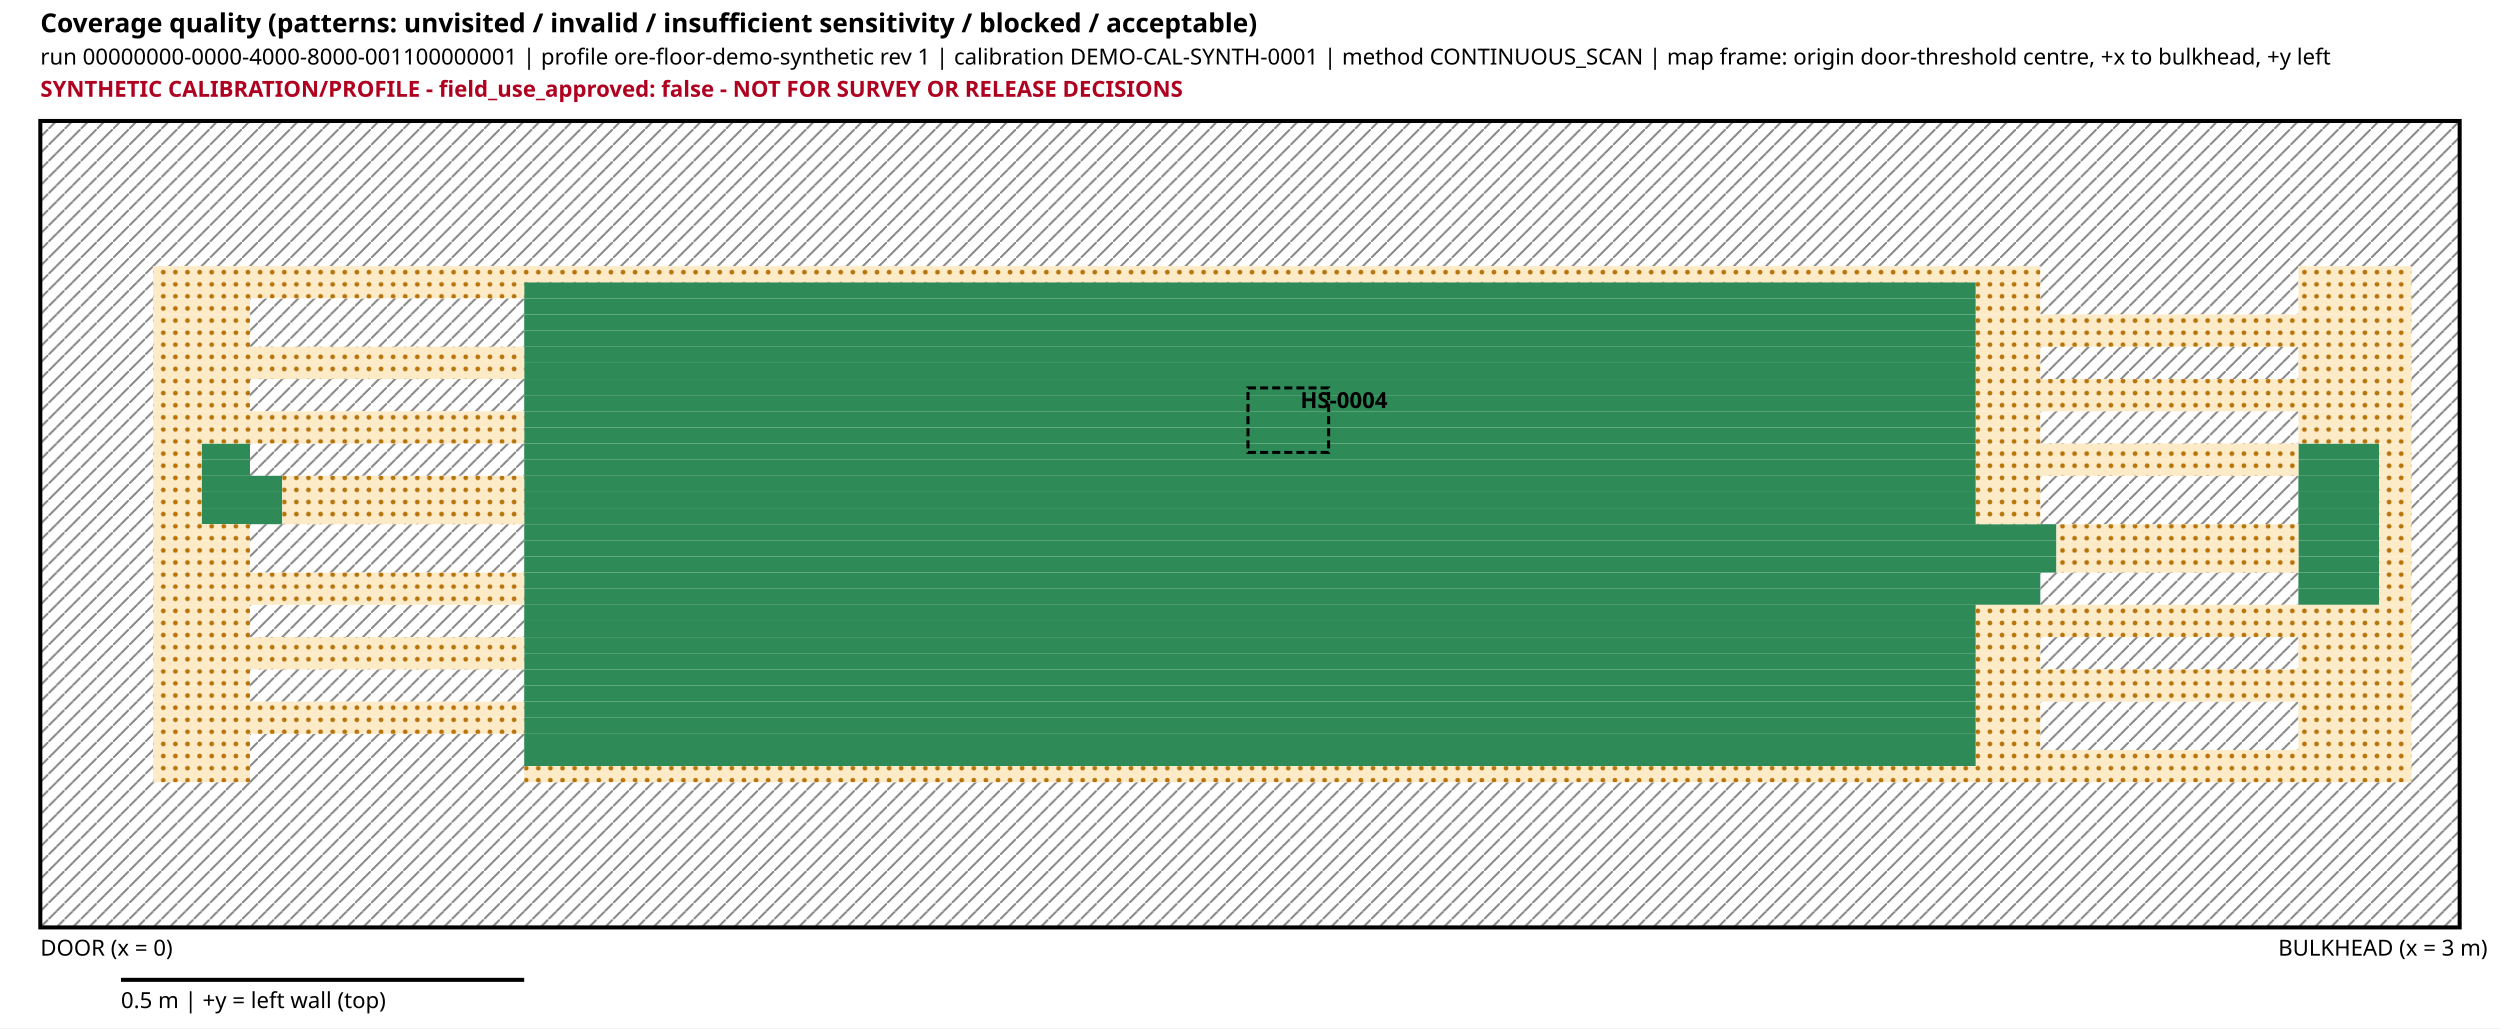
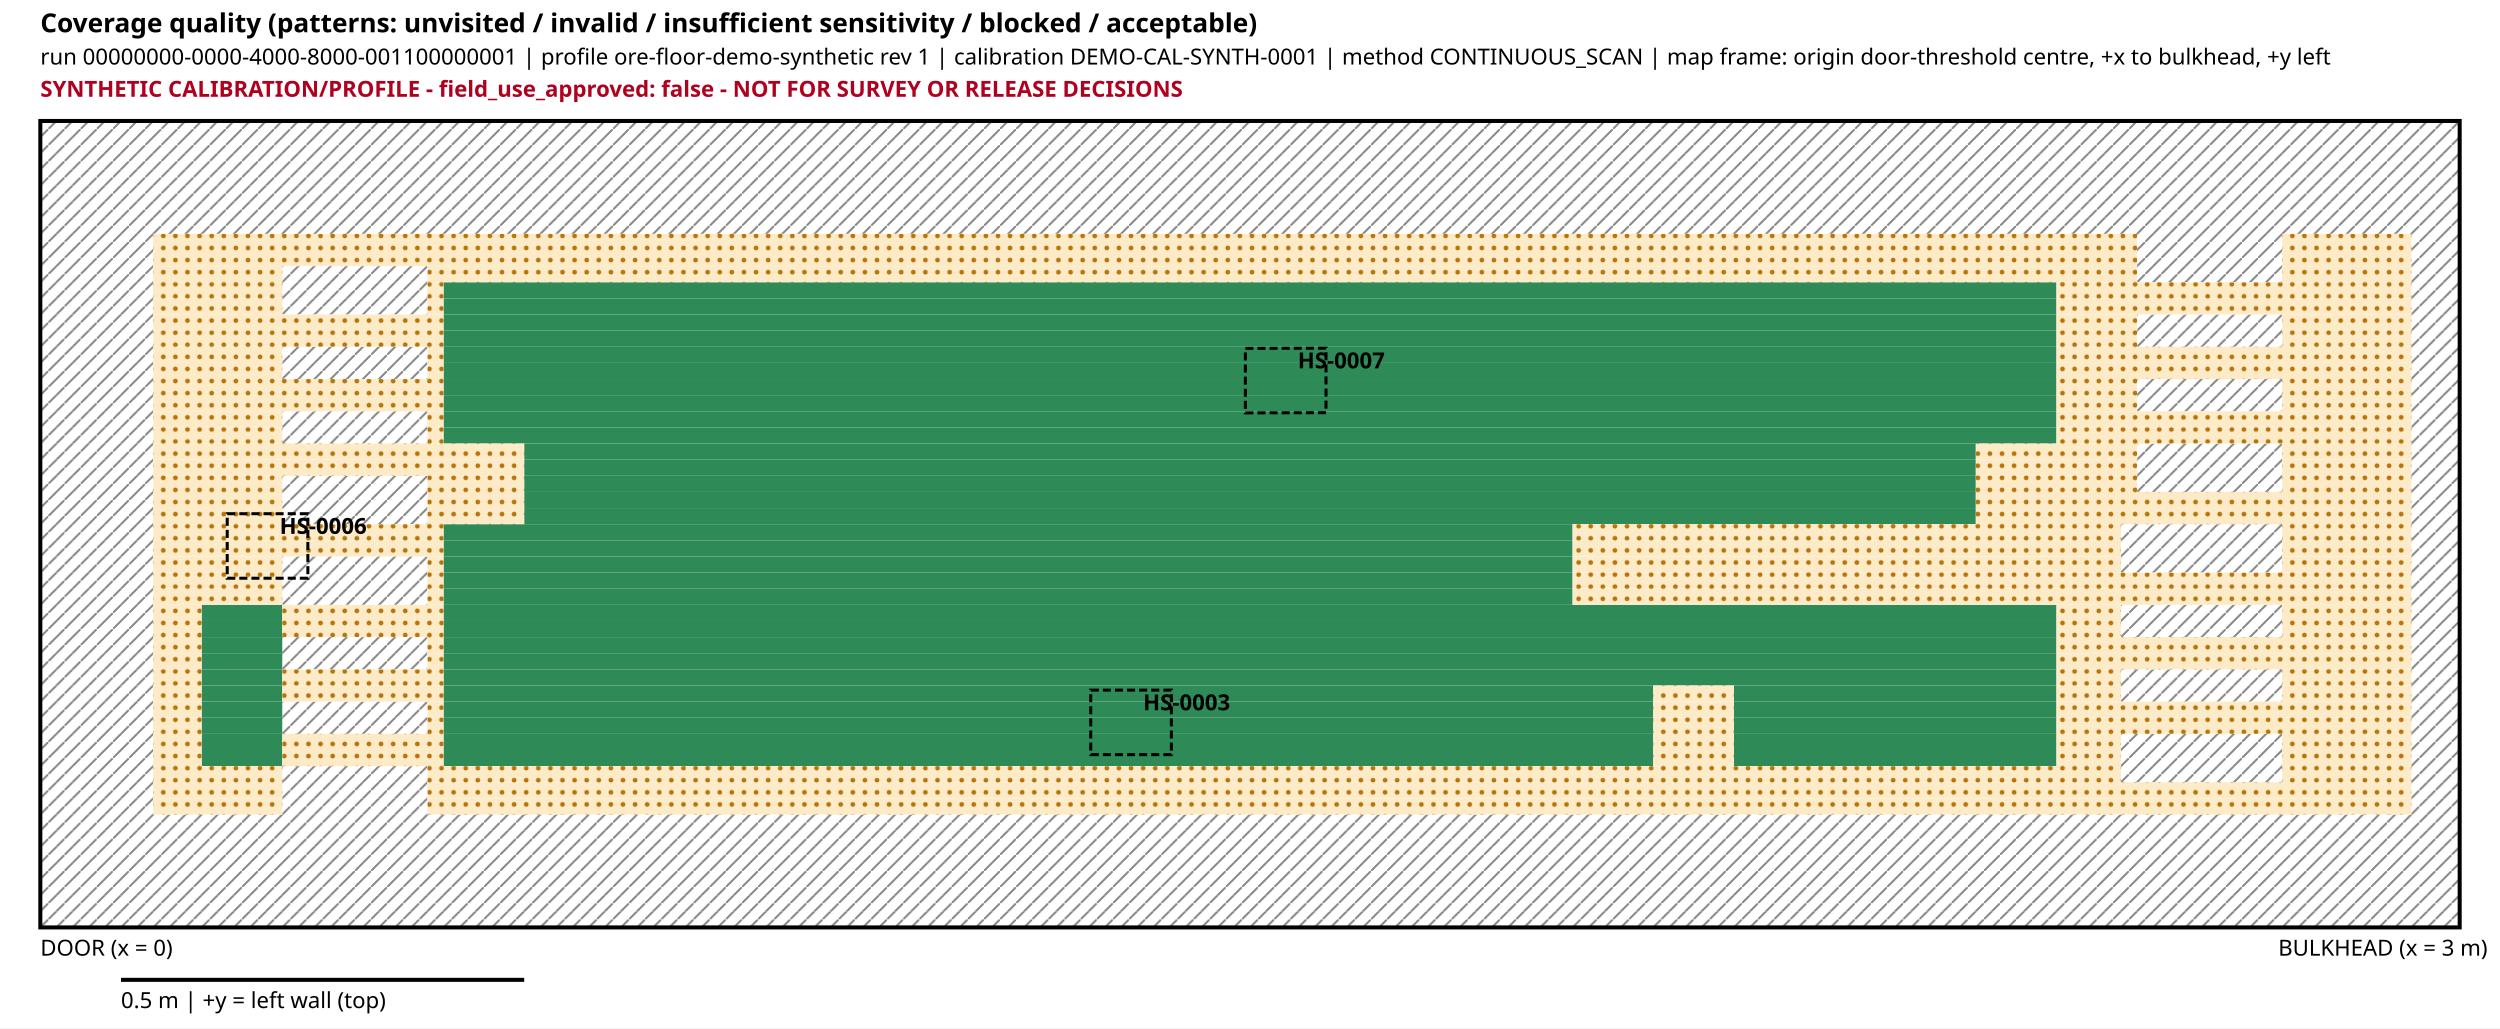
<svg xmlns="http://www.w3.org/2000/svg" width="1240" height="510" viewBox="0 0 1240 510" font-family="sans-serif" font-size="11">
  <defs>
    <pattern id="p-UNVISITED" width="8" height="8" patternUnits="userSpaceOnUse">
      <rect width="8" height="8" fill="#fff" />
      <path d="M0 8L8 0" stroke="#888" stroke-width="1" />
    </pattern>
    <pattern id="p-INVALID_DATA" width="8" height="8" patternUnits="userSpaceOnUse">
      <rect width="8" height="8" fill="#f6d5d5" />
      <path d="M0 0L8 8M0 8L8 0" stroke="#c83c3c" stroke-width="1" />
    </pattern>
    <pattern id="p-INSUFFICIENT_SENSITIVITY" width="6" height="6" patternUnits="userSpaceOnUse">
      <rect width="6" height="6" fill="#fdebc8" />
      <circle cx="3" cy="3" r="1.2" fill="#b9770e" />
    </pattern>
    <pattern id="p-BLOCKED" width="8" height="8" patternUnits="userSpaceOnUse">
      <rect width="8" height="8" fill="#e4dcf0" />
      <path d="M0 4H8" stroke="#785aa0" stroke-width="2" />
    </pattern>
    <pattern id="p-EXCLUDED" width="8" height="8" patternUnits="userSpaceOnUse">
      <rect width="8" height="8" fill="#5a5a5a" />
    </pattern>
    <pattern id="p-ACCEPTABLE" width="8" height="8" patternUnits="userSpaceOnUse">
      <rect width="8" height="8" fill="#2e8b57" />
    </pattern>
  </defs>
  <rect width="1240" height="510" fill="#fff" />
  <text x="20" y="16" font-size="13" font-weight="bold">Coverage quality (patterns: unvisited / invalid / insufficient sensitivity / blocked / acceptable)</text>
  <text x="20" y="32">run 00000000-0000-4000-8000-001100000001 | profile ore-floor-demo-synthetic rev 1 | calibration DEMO-CAL-SYNTH-0001 | method CONTINUOUS_SCAN | map frame: origin door-threshold centre, +x to bulkhead, +y left</text>
  <text x="20" y="48" fill="#b00020" font-weight="bold">SYNTHETIC CALIBRATION/PROFILE - field_use_approved: false - NOT FOR SURVEY OR RELEASE DECISIONS</text>
  <rect x="20.0" y="452.0" width="1200.0" height="8.0" fill="url(#p-UNVISITED)" />
  <rect x="20.0" y="444.0" width="1200.0" height="8.0" fill="url(#p-UNVISITED)" />
  <rect x="20.0" y="436.0" width="1200.0" height="8.0" fill="url(#p-UNVISITED)" />
  <rect x="20.0" y="428.0" width="1200.0" height="8.0" fill="url(#p-UNVISITED)" />
  <rect x="20.0" y="420.0" width="1200.0" height="8.0" fill="url(#p-UNVISITED)" />
  <rect x="20.0" y="412.0" width="1200.0" height="8.0" fill="url(#p-UNVISITED)" />
  <rect x="20.0" y="404.0" width="1200.0" height="8.0" fill="url(#p-UNVISITED)" />
-   <rect x="20.0" y="396.0" width="1200.0" height="8.0" fill="url(#p-UNVISITED)" />
-   <rect x="20.0" y="388.0" width="1200.0" height="8.0" fill="url(#p-UNVISITED)" />
+   <rect x="20.0" y="396.0" width="56.0" height="8.0" fill="url(#p-UNVISITED)" />
+   <rect x="140.0" y="396.0" width="72.0" height="8.0" fill="url(#p-UNVISITED)" />
+   <rect x="1196.0" y="396.0" width="24.0" height="8.0" fill="url(#p-UNVISITED)" />
+   <rect x="20.0" y="388.0" width="56.0" height="8.0" fill="url(#p-UNVISITED)" />
+   <rect x="140.0" y="388.0" width="72.0" height="8.0" fill="url(#p-UNVISITED)" />
+   <rect x="1196.0" y="388.0" width="24.0" height="8.0" fill="url(#p-UNVISITED)" />
  <rect x="20.0" y="380.0" width="56.0" height="8.0" fill="url(#p-UNVISITED)" />
-   <rect x="124.0" y="380.0" width="136.0" height="8.0" fill="url(#p-UNVISITED)" />
+   <rect x="140.0" y="380.0" width="72.0" height="8.0" fill="url(#p-UNVISITED)" />
+   <rect x="1052.0" y="380.0" width="80.0" height="8.0" fill="url(#p-UNVISITED)" />
  <rect x="1196.0" y="380.0" width="24.0" height="8.0" fill="url(#p-UNVISITED)" />
  <rect x="20.0" y="372.0" width="56.0" height="8.0" fill="url(#p-UNVISITED)" />
-   <rect x="124.0" y="372.0" width="136.0" height="8.0" fill="url(#p-UNVISITED)" />
+   <rect x="1052.0" y="372.0" width="80.0" height="8.0" fill="url(#p-UNVISITED)" />
  <rect x="1196.0" y="372.0" width="24.0" height="8.0" fill="url(#p-UNVISITED)" />
  <rect x="20.0" y="364.0" width="56.0" height="8.0" fill="url(#p-UNVISITED)" />
-   <rect x="124.0" y="364.0" width="136.0" height="8.0" fill="url(#p-UNVISITED)" />
-   <rect x="1012.0" y="364.0" width="128.0" height="8.0" fill="url(#p-UNVISITED)" />
+   <rect x="1052.0" y="364.0" width="80.0" height="8.0" fill="url(#p-UNVISITED)" />
  <rect x="1196.0" y="364.0" width="24.0" height="8.0" fill="url(#p-UNVISITED)" />
  <rect x="20.0" y="356.0" width="56.0" height="8.0" fill="url(#p-UNVISITED)" />
-   <rect x="1012.0" y="356.0" width="128.0" height="8.0" fill="url(#p-UNVISITED)" />
+   <rect x="140.0" y="356.0" width="72.0" height="8.0" fill="url(#p-UNVISITED)" />
  <rect x="1196.0" y="356.0" width="24.0" height="8.0" fill="url(#p-UNVISITED)" />
  <rect x="20.0" y="348.0" width="56.0" height="8.0" fill="url(#p-UNVISITED)" />
-   <rect x="1012.0" y="348.0" width="128.0" height="8.0" fill="url(#p-UNVISITED)" />
+   <rect x="140.0" y="348.0" width="72.0" height="8.0" fill="url(#p-UNVISITED)" />
  <rect x="1196.0" y="348.0" width="24.0" height="8.0" fill="url(#p-UNVISITED)" />
  <rect x="20.0" y="340.0" width="56.0" height="8.0" fill="url(#p-UNVISITED)" />
-   <rect x="124.0" y="340.0" width="136.0" height="8.0" fill="url(#p-UNVISITED)" />
+   <rect x="1052.0" y="340.0" width="80.0" height="8.0" fill="url(#p-UNVISITED)" />
  <rect x="1196.0" y="340.0" width="24.0" height="8.0" fill="url(#p-UNVISITED)" />
  <rect x="20.0" y="332.0" width="56.0" height="8.0" fill="url(#p-UNVISITED)" />
-   <rect x="124.0" y="332.0" width="136.0" height="8.0" fill="url(#p-UNVISITED)" />
+   <rect x="1052.0" y="332.0" width="80.0" height="8.0" fill="url(#p-UNVISITED)" />
  <rect x="1196.0" y="332.0" width="24.0" height="8.0" fill="url(#p-UNVISITED)" />
  <rect x="20.0" y="324.0" width="56.0" height="8.0" fill="url(#p-UNVISITED)" />
-   <rect x="1012.0" y="324.0" width="128.0" height="8.0" fill="url(#p-UNVISITED)" />
+   <rect x="140.0" y="324.0" width="72.0" height="8.0" fill="url(#p-UNVISITED)" />
  <rect x="1196.0" y="324.0" width="24.0" height="8.0" fill="url(#p-UNVISITED)" />
  <rect x="20.0" y="316.0" width="56.0" height="8.0" fill="url(#p-UNVISITED)" />
-   <rect x="1012.0" y="316.0" width="128.0" height="8.0" fill="url(#p-UNVISITED)" />
+   <rect x="140.0" y="316.0" width="72.0" height="8.0" fill="url(#p-UNVISITED)" />
  <rect x="1196.0" y="316.0" width="24.0" height="8.0" fill="url(#p-UNVISITED)" />
  <rect x="20.0" y="308.0" width="56.0" height="8.0" fill="url(#p-UNVISITED)" />
-   <rect x="124.0" y="308.0" width="136.0" height="8.0" fill="url(#p-UNVISITED)" />
+   <rect x="1052.0" y="308.0" width="80.0" height="8.0" fill="url(#p-UNVISITED)" />
  <rect x="1196.0" y="308.0" width="24.0" height="8.0" fill="url(#p-UNVISITED)" />
  <rect x="20.0" y="300.0" width="56.0" height="8.0" fill="url(#p-UNVISITED)" />
-   <rect x="124.0" y="300.0" width="136.0" height="8.0" fill="url(#p-UNVISITED)" />
+   <rect x="1052.0" y="300.0" width="80.0" height="8.0" fill="url(#p-UNVISITED)" />
  <rect x="1196.0" y="300.0" width="24.0" height="8.0" fill="url(#p-UNVISITED)" />
  <rect x="20.0" y="292.0" width="56.0" height="8.0" fill="url(#p-UNVISITED)" />
-   <rect x="1012.0" y="292.0" width="128.0" height="8.0" fill="url(#p-UNVISITED)" />
+   <rect x="140.0" y="292.0" width="72.0" height="8.0" fill="url(#p-UNVISITED)" />
  <rect x="1196.0" y="292.0" width="24.0" height="8.0" fill="url(#p-UNVISITED)" />
  <rect x="20.0" y="284.0" width="56.0" height="8.0" fill="url(#p-UNVISITED)" />
-   <rect x="1012.0" y="284.0" width="128.0" height="8.0" fill="url(#p-UNVISITED)" />
+   <rect x="140.0" y="284.0" width="72.0" height="8.0" fill="url(#p-UNVISITED)" />
  <rect x="1196.0" y="284.0" width="24.0" height="8.0" fill="url(#p-UNVISITED)" />
  <rect x="20.0" y="276.0" width="56.0" height="8.0" fill="url(#p-UNVISITED)" />
-   <rect x="124.0" y="276.0" width="136.0" height="8.0" fill="url(#p-UNVISITED)" />
+   <rect x="140.0" y="276.0" width="72.0" height="8.0" fill="url(#p-UNVISITED)" />
+   <rect x="1052.0" y="276.0" width="80.0" height="8.0" fill="url(#p-UNVISITED)" />
  <rect x="1196.0" y="276.0" width="24.0" height="8.0" fill="url(#p-UNVISITED)" />
  <rect x="20.0" y="268.0" width="56.0" height="8.0" fill="url(#p-UNVISITED)" />
-   <rect x="124.0" y="268.0" width="136.0" height="8.0" fill="url(#p-UNVISITED)" />
+   <rect x="1052.0" y="268.0" width="80.0" height="8.0" fill="url(#p-UNVISITED)" />
  <rect x="1196.0" y="268.0" width="24.0" height="8.0" fill="url(#p-UNVISITED)" />
  <rect x="20.0" y="260.0" width="56.0" height="8.0" fill="url(#p-UNVISITED)" />
-   <rect x="124.0" y="260.0" width="136.0" height="8.0" fill="url(#p-UNVISITED)" />
+   <rect x="1052.0" y="260.0" width="80.0" height="8.0" fill="url(#p-UNVISITED)" />
  <rect x="1196.0" y="260.0" width="24.0" height="8.0" fill="url(#p-UNVISITED)" />
  <rect x="20.0" y="252.0" width="56.0" height="8.0" fill="url(#p-UNVISITED)" />
-   <rect x="1012.0" y="252.0" width="128.0" height="8.0" fill="url(#p-UNVISITED)" />
+   <rect x="140.0" y="252.0" width="72.0" height="8.0" fill="url(#p-UNVISITED)" />
  <rect x="1196.0" y="252.0" width="24.0" height="8.0" fill="url(#p-UNVISITED)" />
  <rect x="20.0" y="244.0" width="56.0" height="8.0" fill="url(#p-UNVISITED)" />
-   <rect x="1012.0" y="244.0" width="128.0" height="8.0" fill="url(#p-UNVISITED)" />
+   <rect x="140.0" y="244.0" width="72.0" height="8.0" fill="url(#p-UNVISITED)" />
  <rect x="1196.0" y="244.0" width="24.0" height="8.0" fill="url(#p-UNVISITED)" />
  <rect x="20.0" y="236.0" width="56.0" height="8.0" fill="url(#p-UNVISITED)" />
-   <rect x="1012.0" y="236.0" width="128.0" height="8.0" fill="url(#p-UNVISITED)" />
+   <rect x="140.0" y="236.0" width="72.0" height="8.0" fill="url(#p-UNVISITED)" />
+   <rect x="1060.0" y="236.0" width="72.0" height="8.0" fill="url(#p-UNVISITED)" />
  <rect x="1196.0" y="236.0" width="24.0" height="8.0" fill="url(#p-UNVISITED)" />
  <rect x="20.0" y="228.0" width="56.0" height="8.0" fill="url(#p-UNVISITED)" />
-   <rect x="124.0" y="228.0" width="136.0" height="8.0" fill="url(#p-UNVISITED)" />
+   <rect x="1060.0" y="228.0" width="72.0" height="8.0" fill="url(#p-UNVISITED)" />
  <rect x="1196.0" y="228.0" width="24.0" height="8.0" fill="url(#p-UNVISITED)" />
  <rect x="20.0" y="220.0" width="56.0" height="8.0" fill="url(#p-UNVISITED)" />
-   <rect x="124.0" y="220.0" width="136.0" height="8.0" fill="url(#p-UNVISITED)" />
+   <rect x="1060.0" y="220.0" width="72.0" height="8.0" fill="url(#p-UNVISITED)" />
  <rect x="1196.0" y="220.0" width="24.0" height="8.0" fill="url(#p-UNVISITED)" />
  <rect x="20.0" y="212.0" width="56.0" height="8.0" fill="url(#p-UNVISITED)" />
-   <rect x="1012.0" y="212.0" width="128.0" height="8.0" fill="url(#p-UNVISITED)" />
+   <rect x="140.0" y="212.0" width="72.0" height="8.0" fill="url(#p-UNVISITED)" />
  <rect x="1196.0" y="212.0" width="24.0" height="8.0" fill="url(#p-UNVISITED)" />
  <rect x="20.0" y="204.0" width="56.0" height="8.0" fill="url(#p-UNVISITED)" />
-   <rect x="1012.0" y="204.0" width="128.0" height="8.0" fill="url(#p-UNVISITED)" />
+   <rect x="140.0" y="204.0" width="72.0" height="8.0" fill="url(#p-UNVISITED)" />
  <rect x="1196.0" y="204.0" width="24.0" height="8.0" fill="url(#p-UNVISITED)" />
  <rect x="20.0" y="196.0" width="56.0" height="8.0" fill="url(#p-UNVISITED)" />
-   <rect x="124.0" y="196.0" width="136.0" height="8.0" fill="url(#p-UNVISITED)" />
+   <rect x="1060.0" y="196.0" width="72.0" height="8.0" fill="url(#p-UNVISITED)" />
  <rect x="1196.0" y="196.0" width="24.0" height="8.0" fill="url(#p-UNVISITED)" />
  <rect x="20.0" y="188.0" width="56.0" height="8.0" fill="url(#p-UNVISITED)" />
-   <rect x="124.0" y="188.0" width="136.0" height="8.0" fill="url(#p-UNVISITED)" />
+   <rect x="1060.0" y="188.0" width="72.0" height="8.0" fill="url(#p-UNVISITED)" />
  <rect x="1196.0" y="188.0" width="24.0" height="8.0" fill="url(#p-UNVISITED)" />
  <rect x="20.0" y="180.0" width="56.0" height="8.0" fill="url(#p-UNVISITED)" />
-   <rect x="1012.0" y="180.0" width="128.0" height="8.0" fill="url(#p-UNVISITED)" />
+   <rect x="140.0" y="180.0" width="72.0" height="8.0" fill="url(#p-UNVISITED)" />
  <rect x="1196.0" y="180.0" width="24.0" height="8.0" fill="url(#p-UNVISITED)" />
  <rect x="20.0" y="172.0" width="56.0" height="8.0" fill="url(#p-UNVISITED)" />
-   <rect x="1012.0" y="172.0" width="128.0" height="8.0" fill="url(#p-UNVISITED)" />
+   <rect x="140.0" y="172.0" width="72.0" height="8.0" fill="url(#p-UNVISITED)" />
  <rect x="1196.0" y="172.0" width="24.0" height="8.0" fill="url(#p-UNVISITED)" />
  <rect x="20.0" y="164.0" width="56.0" height="8.0" fill="url(#p-UNVISITED)" />
-   <rect x="124.0" y="164.0" width="136.0" height="8.0" fill="url(#p-UNVISITED)" />
+   <rect x="1060.0" y="164.0" width="72.0" height="8.0" fill="url(#p-UNVISITED)" />
  <rect x="1196.0" y="164.0" width="24.0" height="8.0" fill="url(#p-UNVISITED)" />
  <rect x="20.0" y="156.0" width="56.0" height="8.0" fill="url(#p-UNVISITED)" />
-   <rect x="124.0" y="156.0" width="136.0" height="8.0" fill="url(#p-UNVISITED)" />
+   <rect x="1060.0" y="156.0" width="72.0" height="8.0" fill="url(#p-UNVISITED)" />
  <rect x="1196.0" y="156.0" width="24.0" height="8.0" fill="url(#p-UNVISITED)" />
  <rect x="20.0" y="148.0" width="56.0" height="8.0" fill="url(#p-UNVISITED)" />
-   <rect x="124.0" y="148.0" width="136.0" height="8.0" fill="url(#p-UNVISITED)" />
-   <rect x="1012.0" y="148.0" width="128.0" height="8.0" fill="url(#p-UNVISITED)" />
+   <rect x="140.0" y="148.0" width="72.0" height="8.0" fill="url(#p-UNVISITED)" />
  <rect x="1196.0" y="148.0" width="24.0" height="8.0" fill="url(#p-UNVISITED)" />
  <rect x="20.0" y="140.0" width="56.0" height="8.0" fill="url(#p-UNVISITED)" />
-   <rect x="1012.0" y="140.0" width="128.0" height="8.0" fill="url(#p-UNVISITED)" />
+   <rect x="140.0" y="140.0" width="72.0" height="8.0" fill="url(#p-UNVISITED)" />
  <rect x="1196.0" y="140.0" width="24.0" height="8.0" fill="url(#p-UNVISITED)" />
  <rect x="20.0" y="132.0" width="56.0" height="8.0" fill="url(#p-UNVISITED)" />
-   <rect x="1012.0" y="132.0" width="128.0" height="8.0" fill="url(#p-UNVISITED)" />
+   <rect x="140.0" y="132.0" width="72.0" height="8.0" fill="url(#p-UNVISITED)" />
+   <rect x="1060.0" y="132.0" width="72.0" height="8.0" fill="url(#p-UNVISITED)" />
  <rect x="1196.0" y="132.0" width="24.0" height="8.0" fill="url(#p-UNVISITED)" />
-   <rect x="20.0" y="124.0" width="1200.0" height="8.0" fill="url(#p-UNVISITED)" />
-   <rect x="20.0" y="116.0" width="1200.0" height="8.0" fill="url(#p-UNVISITED)" />
+   <rect x="20.0" y="124.0" width="56.0" height="8.0" fill="url(#p-UNVISITED)" />
+   <rect x="1060.0" y="124.0" width="72.0" height="8.0" fill="url(#p-UNVISITED)" />
+   <rect x="1196.0" y="124.0" width="24.0" height="8.0" fill="url(#p-UNVISITED)" />
+   <rect x="20.0" y="116.0" width="56.0" height="8.0" fill="url(#p-UNVISITED)" />
+   <rect x="1060.0" y="116.0" width="72.0" height="8.0" fill="url(#p-UNVISITED)" />
+   <rect x="1196.0" y="116.0" width="24.0" height="8.0" fill="url(#p-UNVISITED)" />
  <rect x="20.0" y="108.0" width="1200.0" height="8.0" fill="url(#p-UNVISITED)" />
  <rect x="20.0" y="100.0" width="1200.0" height="8.0" fill="url(#p-UNVISITED)" />
  <rect x="20.0" y="92.0" width="1200.0" height="8.0" fill="url(#p-UNVISITED)" />
  <rect x="20.0" y="84.0" width="1200.0" height="8.0" fill="url(#p-UNVISITED)" />
  <rect x="20.0" y="76.0" width="1200.0" height="8.0" fill="url(#p-UNVISITED)" />
  <rect x="20.0" y="68.0" width="1200.0" height="8.0" fill="url(#p-UNVISITED)" />
  <rect x="20.0" y="60.0" width="1200.0" height="8.0" fill="url(#p-UNVISITED)" />
-   <rect x="260.0" y="372.0" width="720.0" height="8.0" fill="url(#p-ACCEPTABLE)" />
-   <rect x="260.0" y="364.0" width="720.0" height="8.0" fill="url(#p-ACCEPTABLE)" />
-   <rect x="260.0" y="356.0" width="720.0" height="8.0" fill="url(#p-ACCEPTABLE)" />
-   <rect x="260.0" y="348.0" width="720.0" height="8.0" fill="url(#p-ACCEPTABLE)" />
-   <rect x="260.0" y="340.0" width="720.0" height="8.0" fill="url(#p-ACCEPTABLE)" />
-   <rect x="260.0" y="332.0" width="720.0" height="8.0" fill="url(#p-ACCEPTABLE)" />
-   <rect x="260.0" y="324.0" width="720.0" height="8.0" fill="url(#p-ACCEPTABLE)" />
-   <rect x="260.0" y="316.0" width="720.0" height="8.0" fill="url(#p-ACCEPTABLE)" />
-   <rect x="260.0" y="308.0" width="720.0" height="8.0" fill="url(#p-ACCEPTABLE)" />
-   <rect x="260.0" y="300.0" width="720.0" height="8.0" fill="url(#p-ACCEPTABLE)" />
-   <rect x="260.0" y="292.0" width="752.0" height="8.0" fill="url(#p-ACCEPTABLE)" />
-   <rect x="1140.0" y="292.0" width="40.0" height="8.0" fill="url(#p-ACCEPTABLE)" />
-   <rect x="260.0" y="284.0" width="752.0" height="8.0" fill="url(#p-ACCEPTABLE)" />
-   <rect x="1140.0" y="284.0" width="40.0" height="8.0" fill="url(#p-ACCEPTABLE)" />
-   <rect x="260.0" y="276.0" width="760.0" height="8.0" fill="url(#p-ACCEPTABLE)" />
-   <rect x="1140.0" y="276.0" width="40.0" height="8.0" fill="url(#p-ACCEPTABLE)" />
-   <rect x="260.0" y="268.0" width="760.0" height="8.0" fill="url(#p-ACCEPTABLE)" />
-   <rect x="1140.0" y="268.0" width="40.0" height="8.0" fill="url(#p-ACCEPTABLE)" />
-   <rect x="260.0" y="260.0" width="760.0" height="8.0" fill="url(#p-ACCEPTABLE)" />
-   <rect x="1140.0" y="260.0" width="40.0" height="8.0" fill="url(#p-ACCEPTABLE)" />
-   <rect x="100.0" y="252.0" width="40.0" height="8.0" fill="url(#p-ACCEPTABLE)" />
+   <rect x="100.0" y="372.0" width="40.0" height="8.0" fill="url(#p-ACCEPTABLE)" />
+   <rect x="220.0" y="372.0" width="600.0" height="8.0" fill="url(#p-ACCEPTABLE)" />
+   <rect x="860.0" y="372.0" width="160.0" height="8.0" fill="url(#p-ACCEPTABLE)" />
+   <rect x="100.0" y="364.0" width="40.0" height="8.0" fill="url(#p-ACCEPTABLE)" />
+   <rect x="220.0" y="364.0" width="600.0" height="8.0" fill="url(#p-ACCEPTABLE)" />
+   <rect x="860.0" y="364.0" width="160.0" height="8.0" fill="url(#p-ACCEPTABLE)" />
+   <rect x="100.0" y="356.0" width="40.0" height="8.0" fill="url(#p-ACCEPTABLE)" />
+   <rect x="220.0" y="356.0" width="600.0" height="8.0" fill="url(#p-ACCEPTABLE)" />
+   <rect x="860.0" y="356.0" width="160.0" height="8.0" fill="url(#p-ACCEPTABLE)" />
+   <rect x="100.0" y="348.0" width="40.0" height="8.0" fill="url(#p-ACCEPTABLE)" />
+   <rect x="220.0" y="348.0" width="600.0" height="8.0" fill="url(#p-ACCEPTABLE)" />
+   <rect x="860.0" y="348.0" width="160.0" height="8.0" fill="url(#p-ACCEPTABLE)" />
+   <rect x="100.0" y="340.0" width="40.0" height="8.0" fill="url(#p-ACCEPTABLE)" />
+   <rect x="220.0" y="340.0" width="600.0" height="8.0" fill="url(#p-ACCEPTABLE)" />
+   <rect x="860.0" y="340.0" width="160.0" height="8.0" fill="url(#p-ACCEPTABLE)" />
+   <rect x="100.0" y="332.0" width="40.0" height="8.0" fill="url(#p-ACCEPTABLE)" />
+   <rect x="220.0" y="332.0" width="800.0" height="8.0" fill="url(#p-ACCEPTABLE)" />
+   <rect x="100.0" y="324.0" width="40.0" height="8.0" fill="url(#p-ACCEPTABLE)" />
+   <rect x="220.0" y="324.0" width="800.0" height="8.0" fill="url(#p-ACCEPTABLE)" />
+   <rect x="100.0" y="316.0" width="40.0" height="8.0" fill="url(#p-ACCEPTABLE)" />
+   <rect x="220.0" y="316.0" width="800.0" height="8.0" fill="url(#p-ACCEPTABLE)" />
+   <rect x="100.0" y="308.0" width="40.0" height="8.0" fill="url(#p-ACCEPTABLE)" />
+   <rect x="220.0" y="308.0" width="800.0" height="8.0" fill="url(#p-ACCEPTABLE)" />
+   <rect x="100.0" y="300.0" width="40.0" height="8.0" fill="url(#p-ACCEPTABLE)" />
+   <rect x="220.0" y="300.0" width="800.0" height="8.0" fill="url(#p-ACCEPTABLE)" />
+   <rect x="220.0" y="292.0" width="560.0" height="8.0" fill="url(#p-ACCEPTABLE)" />
+   <rect x="220.0" y="284.0" width="560.0" height="8.0" fill="url(#p-ACCEPTABLE)" />
+   <rect x="220.0" y="276.0" width="560.0" height="8.0" fill="url(#p-ACCEPTABLE)" />
+   <rect x="220.0" y="268.0" width="560.0" height="8.0" fill="url(#p-ACCEPTABLE)" />
+   <rect x="220.0" y="260.0" width="560.0" height="8.0" fill="url(#p-ACCEPTABLE)" />
  <rect x="260.0" y="252.0" width="720.0" height="8.0" fill="url(#p-ACCEPTABLE)" />
-   <rect x="1140.0" y="252.0" width="40.0" height="8.0" fill="url(#p-ACCEPTABLE)" />
-   <rect x="100.0" y="244.0" width="40.0" height="8.0" fill="url(#p-ACCEPTABLE)" />
  <rect x="260.0" y="244.0" width="720.0" height="8.0" fill="url(#p-ACCEPTABLE)" />
-   <rect x="1140.0" y="244.0" width="40.0" height="8.0" fill="url(#p-ACCEPTABLE)" />
-   <rect x="100.0" y="236.0" width="40.0" height="8.0" fill="url(#p-ACCEPTABLE)" />
  <rect x="260.0" y="236.0" width="720.0" height="8.0" fill="url(#p-ACCEPTABLE)" />
-   <rect x="1140.0" y="236.0" width="40.0" height="8.0" fill="url(#p-ACCEPTABLE)" />
-   <rect x="100.0" y="228.0" width="24.0" height="8.0" fill="url(#p-ACCEPTABLE)" />
  <rect x="260.0" y="228.0" width="720.0" height="8.0" fill="url(#p-ACCEPTABLE)" />
-   <rect x="1140.0" y="228.0" width="40.0" height="8.0" fill="url(#p-ACCEPTABLE)" />
-   <rect x="100.0" y="220.0" width="24.0" height="8.0" fill="url(#p-ACCEPTABLE)" />
  <rect x="260.0" y="220.0" width="720.0" height="8.0" fill="url(#p-ACCEPTABLE)" />
-   <rect x="1140.0" y="220.0" width="40.0" height="8.0" fill="url(#p-ACCEPTABLE)" />
-   <rect x="260.0" y="212.0" width="720.0" height="8.0" fill="url(#p-ACCEPTABLE)" />
-   <rect x="260.0" y="204.0" width="720.0" height="8.0" fill="url(#p-ACCEPTABLE)" />
-   <rect x="260.0" y="196.0" width="720.0" height="8.0" fill="url(#p-ACCEPTABLE)" />
-   <rect x="260.0" y="188.0" width="720.0" height="8.0" fill="url(#p-ACCEPTABLE)" />
-   <rect x="260.0" y="180.0" width="720.0" height="8.0" fill="url(#p-ACCEPTABLE)" />
-   <rect x="260.0" y="172.0" width="720.0" height="8.0" fill="url(#p-ACCEPTABLE)" />
-   <rect x="260.0" y="164.0" width="720.0" height="8.0" fill="url(#p-ACCEPTABLE)" />
-   <rect x="260.0" y="156.0" width="720.0" height="8.0" fill="url(#p-ACCEPTABLE)" />
-   <rect x="260.0" y="148.0" width="720.0" height="8.0" fill="url(#p-ACCEPTABLE)" />
-   <rect x="260.0" y="140.0" width="720.0" height="8.0" fill="url(#p-ACCEPTABLE)" />
-   <rect x="76.0" y="380.0" width="48.0" height="8.0" fill="url(#p-INSUFFICIENT_SENSITIVITY)" />
-   <rect x="260.0" y="380.0" width="936.0" height="8.0" fill="url(#p-INSUFFICIENT_SENSITIVITY)" />
-   <rect x="76.0" y="372.0" width="48.0" height="8.0" fill="url(#p-INSUFFICIENT_SENSITIVITY)" />
-   <rect x="980.0" y="372.0" width="216.0" height="8.0" fill="url(#p-INSUFFICIENT_SENSITIVITY)" />
-   <rect x="76.0" y="364.0" width="48.0" height="8.0" fill="url(#p-INSUFFICIENT_SENSITIVITY)" />
-   <rect x="980.0" y="364.0" width="32.0" height="8.0" fill="url(#p-INSUFFICIENT_SENSITIVITY)" />
-   <rect x="1140.0" y="364.0" width="56.0" height="8.0" fill="url(#p-INSUFFICIENT_SENSITIVITY)" />
-   <rect x="76.0" y="356.0" width="184.0" height="8.0" fill="url(#p-INSUFFICIENT_SENSITIVITY)" />
-   <rect x="980.0" y="356.0" width="32.0" height="8.0" fill="url(#p-INSUFFICIENT_SENSITIVITY)" />
-   <rect x="1140.0" y="356.0" width="56.0" height="8.0" fill="url(#p-INSUFFICIENT_SENSITIVITY)" />
-   <rect x="76.0" y="348.0" width="184.0" height="8.0" fill="url(#p-INSUFFICIENT_SENSITIVITY)" />
-   <rect x="980.0" y="348.0" width="32.0" height="8.0" fill="url(#p-INSUFFICIENT_SENSITIVITY)" />
-   <rect x="1140.0" y="348.0" width="56.0" height="8.0" fill="url(#p-INSUFFICIENT_SENSITIVITY)" />
-   <rect x="76.0" y="340.0" width="48.0" height="8.0" fill="url(#p-INSUFFICIENT_SENSITIVITY)" />
-   <rect x="980.0" y="340.0" width="216.0" height="8.0" fill="url(#p-INSUFFICIENT_SENSITIVITY)" />
-   <rect x="76.0" y="332.0" width="48.0" height="8.0" fill="url(#p-INSUFFICIENT_SENSITIVITY)" />
-   <rect x="980.0" y="332.0" width="216.0" height="8.0" fill="url(#p-INSUFFICIENT_SENSITIVITY)" />
-   <rect x="76.0" y="324.0" width="184.0" height="8.0" fill="url(#p-INSUFFICIENT_SENSITIVITY)" />
-   <rect x="980.0" y="324.0" width="32.0" height="8.0" fill="url(#p-INSUFFICIENT_SENSITIVITY)" />
-   <rect x="1140.0" y="324.0" width="56.0" height="8.0" fill="url(#p-INSUFFICIENT_SENSITIVITY)" />
-   <rect x="76.0" y="316.0" width="184.0" height="8.0" fill="url(#p-INSUFFICIENT_SENSITIVITY)" />
-   <rect x="980.0" y="316.0" width="32.0" height="8.0" fill="url(#p-INSUFFICIENT_SENSITIVITY)" />
-   <rect x="1140.0" y="316.0" width="56.0" height="8.0" fill="url(#p-INSUFFICIENT_SENSITIVITY)" />
-   <rect x="76.0" y="308.0" width="48.0" height="8.0" fill="url(#p-INSUFFICIENT_SENSITIVITY)" />
-   <rect x="980.0" y="308.0" width="216.0" height="8.0" fill="url(#p-INSUFFICIENT_SENSITIVITY)" />
-   <rect x="76.0" y="300.0" width="48.0" height="8.0" fill="url(#p-INSUFFICIENT_SENSITIVITY)" />
-   <rect x="980.0" y="300.0" width="216.0" height="8.0" fill="url(#p-INSUFFICIENT_SENSITIVITY)" />
-   <rect x="76.0" y="292.0" width="184.0" height="8.0" fill="url(#p-INSUFFICIENT_SENSITIVITY)" />
-   <rect x="1180.0" y="292.0" width="16.0" height="8.0" fill="url(#p-INSUFFICIENT_SENSITIVITY)" />
-   <rect x="76.0" y="284.0" width="184.0" height="8.0" fill="url(#p-INSUFFICIENT_SENSITIVITY)" />
-   <rect x="1180.0" y="284.0" width="16.0" height="8.0" fill="url(#p-INSUFFICIENT_SENSITIVITY)" />
-   <rect x="76.0" y="276.0" width="48.0" height="8.0" fill="url(#p-INSUFFICIENT_SENSITIVITY)" />
-   <rect x="1020.0" y="276.0" width="120.0" height="8.0" fill="url(#p-INSUFFICIENT_SENSITIVITY)" />
-   <rect x="1180.0" y="276.0" width="16.0" height="8.0" fill="url(#p-INSUFFICIENT_SENSITIVITY)" />
-   <rect x="76.0" y="268.0" width="48.0" height="8.0" fill="url(#p-INSUFFICIENT_SENSITIVITY)" />
-   <rect x="1020.0" y="268.0" width="120.0" height="8.0" fill="url(#p-INSUFFICIENT_SENSITIVITY)" />
-   <rect x="1180.0" y="268.0" width="16.0" height="8.0" fill="url(#p-INSUFFICIENT_SENSITIVITY)" />
-   <rect x="76.0" y="260.0" width="48.0" height="8.0" fill="url(#p-INSUFFICIENT_SENSITIVITY)" />
-   <rect x="1020.0" y="260.0" width="120.0" height="8.0" fill="url(#p-INSUFFICIENT_SENSITIVITY)" />
-   <rect x="1180.0" y="260.0" width="16.0" height="8.0" fill="url(#p-INSUFFICIENT_SENSITIVITY)" />
-   <rect x="76.0" y="252.0" width="24.0" height="8.0" fill="url(#p-INSUFFICIENT_SENSITIVITY)" />
-   <rect x="140.0" y="252.0" width="120.0" height="8.0" fill="url(#p-INSUFFICIENT_SENSITIVITY)" />
-   <rect x="980.0" y="252.0" width="32.0" height="8.0" fill="url(#p-INSUFFICIENT_SENSITIVITY)" />
-   <rect x="1180.0" y="252.0" width="16.0" height="8.0" fill="url(#p-INSUFFICIENT_SENSITIVITY)" />
-   <rect x="76.0" y="244.0" width="24.0" height="8.0" fill="url(#p-INSUFFICIENT_SENSITIVITY)" />
-   <rect x="140.0" y="244.0" width="120.0" height="8.0" fill="url(#p-INSUFFICIENT_SENSITIVITY)" />
-   <rect x="980.0" y="244.0" width="32.0" height="8.0" fill="url(#p-INSUFFICIENT_SENSITIVITY)" />
-   <rect x="1180.0" y="244.0" width="16.0" height="8.0" fill="url(#p-INSUFFICIENT_SENSITIVITY)" />
-   <rect x="76.0" y="236.0" width="24.0" height="8.0" fill="url(#p-INSUFFICIENT_SENSITIVITY)" />
-   <rect x="140.0" y="236.0" width="120.0" height="8.0" fill="url(#p-INSUFFICIENT_SENSITIVITY)" />
-   <rect x="980.0" y="236.0" width="32.0" height="8.0" fill="url(#p-INSUFFICIENT_SENSITIVITY)" />
-   <rect x="1180.0" y="236.0" width="16.0" height="8.0" fill="url(#p-INSUFFICIENT_SENSITIVITY)" />
-   <rect x="76.0" y="228.0" width="24.0" height="8.0" fill="url(#p-INSUFFICIENT_SENSITIVITY)" />
-   <rect x="980.0" y="228.0" width="160.0" height="8.0" fill="url(#p-INSUFFICIENT_SENSITIVITY)" />
-   <rect x="1180.0" y="228.0" width="16.0" height="8.0" fill="url(#p-INSUFFICIENT_SENSITIVITY)" />
-   <rect x="76.0" y="220.0" width="24.0" height="8.0" fill="url(#p-INSUFFICIENT_SENSITIVITY)" />
-   <rect x="980.0" y="220.0" width="160.0" height="8.0" fill="url(#p-INSUFFICIENT_SENSITIVITY)" />
-   <rect x="1180.0" y="220.0" width="16.0" height="8.0" fill="url(#p-INSUFFICIENT_SENSITIVITY)" />
-   <rect x="76.0" y="212.0" width="184.0" height="8.0" fill="url(#p-INSUFFICIENT_SENSITIVITY)" />
-   <rect x="980.0" y="212.0" width="32.0" height="8.0" fill="url(#p-INSUFFICIENT_SENSITIVITY)" />
-   <rect x="1140.0" y="212.0" width="56.0" height="8.0" fill="url(#p-INSUFFICIENT_SENSITIVITY)" />
-   <rect x="76.0" y="204.0" width="184.0" height="8.0" fill="url(#p-INSUFFICIENT_SENSITIVITY)" />
-   <rect x="980.0" y="204.0" width="32.0" height="8.0" fill="url(#p-INSUFFICIENT_SENSITIVITY)" />
-   <rect x="1140.0" y="204.0" width="56.0" height="8.0" fill="url(#p-INSUFFICIENT_SENSITIVITY)" />
-   <rect x="76.0" y="196.0" width="48.0" height="8.0" fill="url(#p-INSUFFICIENT_SENSITIVITY)" />
-   <rect x="980.0" y="196.0" width="216.0" height="8.0" fill="url(#p-INSUFFICIENT_SENSITIVITY)" />
-   <rect x="76.0" y="188.0" width="48.0" height="8.0" fill="url(#p-INSUFFICIENT_SENSITIVITY)" />
-   <rect x="980.0" y="188.0" width="216.0" height="8.0" fill="url(#p-INSUFFICIENT_SENSITIVITY)" />
-   <rect x="76.0" y="180.0" width="184.0" height="8.0" fill="url(#p-INSUFFICIENT_SENSITIVITY)" />
-   <rect x="980.0" y="180.0" width="32.0" height="8.0" fill="url(#p-INSUFFICIENT_SENSITIVITY)" />
-   <rect x="1140.0" y="180.0" width="56.0" height="8.0" fill="url(#p-INSUFFICIENT_SENSITIVITY)" />
-   <rect x="76.0" y="172.0" width="184.0" height="8.0" fill="url(#p-INSUFFICIENT_SENSITIVITY)" />
-   <rect x="980.0" y="172.0" width="32.0" height="8.0" fill="url(#p-INSUFFICIENT_SENSITIVITY)" />
-   <rect x="1140.0" y="172.0" width="56.0" height="8.0" fill="url(#p-INSUFFICIENT_SENSITIVITY)" />
-   <rect x="76.0" y="164.0" width="48.0" height="8.0" fill="url(#p-INSUFFICIENT_SENSITIVITY)" />
-   <rect x="980.0" y="164.0" width="216.0" height="8.0" fill="url(#p-INSUFFICIENT_SENSITIVITY)" />
-   <rect x="76.0" y="156.0" width="48.0" height="8.0" fill="url(#p-INSUFFICIENT_SENSITIVITY)" />
-   <rect x="980.0" y="156.0" width="216.0" height="8.0" fill="url(#p-INSUFFICIENT_SENSITIVITY)" />
-   <rect x="76.0" y="148.0" width="48.0" height="8.0" fill="url(#p-INSUFFICIENT_SENSITIVITY)" />
-   <rect x="980.0" y="148.0" width="32.0" height="8.0" fill="url(#p-INSUFFICIENT_SENSITIVITY)" />
-   <rect x="1140.0" y="148.0" width="56.0" height="8.0" fill="url(#p-INSUFFICIENT_SENSITIVITY)" />
-   <rect x="76.0" y="140.0" width="184.0" height="8.0" fill="url(#p-INSUFFICIENT_SENSITIVITY)" />
-   <rect x="980.0" y="140.0" width="32.0" height="8.0" fill="url(#p-INSUFFICIENT_SENSITIVITY)" />
-   <rect x="1140.0" y="140.0" width="56.0" height="8.0" fill="url(#p-INSUFFICIENT_SENSITIVITY)" />
-   <rect x="76.0" y="132.0" width="936.0" height="8.0" fill="url(#p-INSUFFICIENT_SENSITIVITY)" />
-   <rect x="1140.0" y="132.0" width="56.0" height="8.0" fill="url(#p-INSUFFICIENT_SENSITIVITY)" />
+   <rect x="220.0" y="212.0" width="800.0" height="8.0" fill="url(#p-ACCEPTABLE)" />
+   <rect x="220.0" y="204.0" width="800.0" height="8.0" fill="url(#p-ACCEPTABLE)" />
+   <rect x="220.0" y="196.0" width="800.0" height="8.0" fill="url(#p-ACCEPTABLE)" />
+   <rect x="220.0" y="188.0" width="800.0" height="8.0" fill="url(#p-ACCEPTABLE)" />
+   <rect x="220.0" y="180.0" width="800.0" height="8.0" fill="url(#p-ACCEPTABLE)" />
+   <rect x="220.0" y="172.0" width="800.0" height="8.0" fill="url(#p-ACCEPTABLE)" />
+   <rect x="220.0" y="164.0" width="800.0" height="8.0" fill="url(#p-ACCEPTABLE)" />
+   <rect x="220.0" y="156.0" width="800.0" height="8.0" fill="url(#p-ACCEPTABLE)" />
+   <rect x="220.0" y="148.0" width="800.0" height="8.0" fill="url(#p-ACCEPTABLE)" />
+   <rect x="220.0" y="140.0" width="800.0" height="8.0" fill="url(#p-ACCEPTABLE)" />
+   <rect x="76.0" y="396.0" width="64.0" height="8.0" fill="url(#p-INSUFFICIENT_SENSITIVITY)" />
+   <rect x="212.0" y="396.0" width="984.0" height="8.0" fill="url(#p-INSUFFICIENT_SENSITIVITY)" />
+   <rect x="76.0" y="388.0" width="64.0" height="8.0" fill="url(#p-INSUFFICIENT_SENSITIVITY)" />
+   <rect x="212.0" y="388.0" width="984.0" height="8.0" fill="url(#p-INSUFFICIENT_SENSITIVITY)" />
+   <rect x="76.0" y="380.0" width="64.0" height="8.0" fill="url(#p-INSUFFICIENT_SENSITIVITY)" />
+   <rect x="212.0" y="380.0" width="840.0" height="8.0" fill="url(#p-INSUFFICIENT_SENSITIVITY)" />
+   <rect x="1132.0" y="380.0" width="64.0" height="8.0" fill="url(#p-INSUFFICIENT_SENSITIVITY)" />
+   <rect x="76.0" y="372.0" width="24.0" height="8.0" fill="url(#p-INSUFFICIENT_SENSITIVITY)" />
+   <rect x="140.0" y="372.0" width="80.0" height="8.0" fill="url(#p-INSUFFICIENT_SENSITIVITY)" />
+   <rect x="820.0" y="372.0" width="40.0" height="8.0" fill="url(#p-INSUFFICIENT_SENSITIVITY)" />
+   <rect x="1020.0" y="372.0" width="32.0" height="8.0" fill="url(#p-INSUFFICIENT_SENSITIVITY)" />
+   <rect x="1132.0" y="372.0" width="64.0" height="8.0" fill="url(#p-INSUFFICIENT_SENSITIVITY)" />
+   <rect x="76.0" y="364.0" width="24.0" height="8.0" fill="url(#p-INSUFFICIENT_SENSITIVITY)" />
+   <rect x="140.0" y="364.0" width="80.0" height="8.0" fill="url(#p-INSUFFICIENT_SENSITIVITY)" />
+   <rect x="820.0" y="364.0" width="40.0" height="8.0" fill="url(#p-INSUFFICIENT_SENSITIVITY)" />
+   <rect x="1020.0" y="364.0" width="32.0" height="8.0" fill="url(#p-INSUFFICIENT_SENSITIVITY)" />
+   <rect x="1132.0" y="364.0" width="64.0" height="8.0" fill="url(#p-INSUFFICIENT_SENSITIVITY)" />
+   <rect x="76.0" y="356.0" width="24.0" height="8.0" fill="url(#p-INSUFFICIENT_SENSITIVITY)" />
+   <rect x="212.0" y="356.0" width="8.0" height="8.0" fill="url(#p-INSUFFICIENT_SENSITIVITY)" />
+   <rect x="820.0" y="356.0" width="40.0" height="8.0" fill="url(#p-INSUFFICIENT_SENSITIVITY)" />
+   <rect x="1020.0" y="356.0" width="176.0" height="8.0" fill="url(#p-INSUFFICIENT_SENSITIVITY)" />
+   <rect x="76.0" y="348.0" width="24.0" height="8.0" fill="url(#p-INSUFFICIENT_SENSITIVITY)" />
+   <rect x="212.0" y="348.0" width="8.0" height="8.0" fill="url(#p-INSUFFICIENT_SENSITIVITY)" />
+   <rect x="820.0" y="348.0" width="40.0" height="8.0" fill="url(#p-INSUFFICIENT_SENSITIVITY)" />
+   <rect x="1020.0" y="348.0" width="176.0" height="8.0" fill="url(#p-INSUFFICIENT_SENSITIVITY)" />
+   <rect x="76.0" y="340.0" width="24.0" height="8.0" fill="url(#p-INSUFFICIENT_SENSITIVITY)" />
+   <rect x="140.0" y="340.0" width="80.0" height="8.0" fill="url(#p-INSUFFICIENT_SENSITIVITY)" />
+   <rect x="820.0" y="340.0" width="40.0" height="8.0" fill="url(#p-INSUFFICIENT_SENSITIVITY)" />
+   <rect x="1020.0" y="340.0" width="32.0" height="8.0" fill="url(#p-INSUFFICIENT_SENSITIVITY)" />
+   <rect x="1132.0" y="340.0" width="64.0" height="8.0" fill="url(#p-INSUFFICIENT_SENSITIVITY)" />
+   <rect x="76.0" y="332.0" width="24.0" height="8.0" fill="url(#p-INSUFFICIENT_SENSITIVITY)" />
+   <rect x="140.0" y="332.0" width="80.0" height="8.0" fill="url(#p-INSUFFICIENT_SENSITIVITY)" />
+   <rect x="1020.0" y="332.0" width="32.0" height="8.0" fill="url(#p-INSUFFICIENT_SENSITIVITY)" />
+   <rect x="1132.0" y="332.0" width="64.0" height="8.0" fill="url(#p-INSUFFICIENT_SENSITIVITY)" />
+   <rect x="76.0" y="324.0" width="24.0" height="8.0" fill="url(#p-INSUFFICIENT_SENSITIVITY)" />
+   <rect x="212.0" y="324.0" width="8.0" height="8.0" fill="url(#p-INSUFFICIENT_SENSITIVITY)" />
+   <rect x="1020.0" y="324.0" width="176.0" height="8.0" fill="url(#p-INSUFFICIENT_SENSITIVITY)" />
+   <rect x="76.0" y="316.0" width="24.0" height="8.0" fill="url(#p-INSUFFICIENT_SENSITIVITY)" />
+   <rect x="212.0" y="316.0" width="8.0" height="8.0" fill="url(#p-INSUFFICIENT_SENSITIVITY)" />
+   <rect x="1020.0" y="316.0" width="176.0" height="8.0" fill="url(#p-INSUFFICIENT_SENSITIVITY)" />
+   <rect x="76.0" y="308.0" width="24.0" height="8.0" fill="url(#p-INSUFFICIENT_SENSITIVITY)" />
+   <rect x="140.0" y="308.0" width="80.0" height="8.0" fill="url(#p-INSUFFICIENT_SENSITIVITY)" />
+   <rect x="1020.0" y="308.0" width="32.0" height="8.0" fill="url(#p-INSUFFICIENT_SENSITIVITY)" />
+   <rect x="1132.0" y="308.0" width="64.0" height="8.0" fill="url(#p-INSUFFICIENT_SENSITIVITY)" />
+   <rect x="76.0" y="300.0" width="24.0" height="8.0" fill="url(#p-INSUFFICIENT_SENSITIVITY)" />
+   <rect x="140.0" y="300.0" width="80.0" height="8.0" fill="url(#p-INSUFFICIENT_SENSITIVITY)" />
+   <rect x="1020.0" y="300.0" width="32.0" height="8.0" fill="url(#p-INSUFFICIENT_SENSITIVITY)" />
+   <rect x="1132.0" y="300.0" width="64.0" height="8.0" fill="url(#p-INSUFFICIENT_SENSITIVITY)" />
+   <rect x="76.0" y="292.0" width="64.0" height="8.0" fill="url(#p-INSUFFICIENT_SENSITIVITY)" />
+   <rect x="212.0" y="292.0" width="8.0" height="8.0" fill="url(#p-INSUFFICIENT_SENSITIVITY)" />
+   <rect x="780.0" y="292.0" width="416.0" height="8.0" fill="url(#p-INSUFFICIENT_SENSITIVITY)" />
+   <rect x="76.0" y="284.0" width="64.0" height="8.0" fill="url(#p-INSUFFICIENT_SENSITIVITY)" />
+   <rect x="212.0" y="284.0" width="8.0" height="8.0" fill="url(#p-INSUFFICIENT_SENSITIVITY)" />
+   <rect x="780.0" y="284.0" width="416.0" height="8.0" fill="url(#p-INSUFFICIENT_SENSITIVITY)" />
+   <rect x="76.0" y="276.0" width="64.0" height="8.0" fill="url(#p-INSUFFICIENT_SENSITIVITY)" />
+   <rect x="212.0" y="276.0" width="8.0" height="8.0" fill="url(#p-INSUFFICIENT_SENSITIVITY)" />
+   <rect x="780.0" y="276.0" width="272.0" height="8.0" fill="url(#p-INSUFFICIENT_SENSITIVITY)" />
+   <rect x="1132.0" y="276.0" width="64.0" height="8.0" fill="url(#p-INSUFFICIENT_SENSITIVITY)" />
+   <rect x="76.0" y="268.0" width="144.0" height="8.0" fill="url(#p-INSUFFICIENT_SENSITIVITY)" />
+   <rect x="780.0" y="268.0" width="272.0" height="8.0" fill="url(#p-INSUFFICIENT_SENSITIVITY)" />
+   <rect x="1132.0" y="268.0" width="64.0" height="8.0" fill="url(#p-INSUFFICIENT_SENSITIVITY)" />
+   <rect x="76.0" y="260.0" width="144.0" height="8.0" fill="url(#p-INSUFFICIENT_SENSITIVITY)" />
+   <rect x="780.0" y="260.0" width="272.0" height="8.0" fill="url(#p-INSUFFICIENT_SENSITIVITY)" />
+   <rect x="1132.0" y="260.0" width="64.0" height="8.0" fill="url(#p-INSUFFICIENT_SENSITIVITY)" />
+   <rect x="76.0" y="252.0" width="64.0" height="8.0" fill="url(#p-INSUFFICIENT_SENSITIVITY)" />
+   <rect x="212.0" y="252.0" width="48.0" height="8.0" fill="url(#p-INSUFFICIENT_SENSITIVITY)" />
+   <rect x="980.0" y="252.0" width="216.0" height="8.0" fill="url(#p-INSUFFICIENT_SENSITIVITY)" />
+   <rect x="76.0" y="244.0" width="64.0" height="8.0" fill="url(#p-INSUFFICIENT_SENSITIVITY)" />
+   <rect x="212.0" y="244.0" width="48.0" height="8.0" fill="url(#p-INSUFFICIENT_SENSITIVITY)" />
+   <rect x="980.0" y="244.0" width="216.0" height="8.0" fill="url(#p-INSUFFICIENT_SENSITIVITY)" />
+   <rect x="76.0" y="236.0" width="64.0" height="8.0" fill="url(#p-INSUFFICIENT_SENSITIVITY)" />
+   <rect x="212.0" y="236.0" width="48.0" height="8.0" fill="url(#p-INSUFFICIENT_SENSITIVITY)" />
+   <rect x="980.0" y="236.0" width="80.0" height="8.0" fill="url(#p-INSUFFICIENT_SENSITIVITY)" />
+   <rect x="1132.0" y="236.0" width="64.0" height="8.0" fill="url(#p-INSUFFICIENT_SENSITIVITY)" />
+   <rect x="76.0" y="228.0" width="184.0" height="8.0" fill="url(#p-INSUFFICIENT_SENSITIVITY)" />
+   <rect x="980.0" y="228.0" width="80.0" height="8.0" fill="url(#p-INSUFFICIENT_SENSITIVITY)" />
+   <rect x="1132.0" y="228.0" width="64.0" height="8.0" fill="url(#p-INSUFFICIENT_SENSITIVITY)" />
+   <rect x="76.0" y="220.0" width="184.0" height="8.0" fill="url(#p-INSUFFICIENT_SENSITIVITY)" />
+   <rect x="980.0" y="220.0" width="80.0" height="8.0" fill="url(#p-INSUFFICIENT_SENSITIVITY)" />
+   <rect x="1132.0" y="220.0" width="64.0" height="8.0" fill="url(#p-INSUFFICIENT_SENSITIVITY)" />
+   <rect x="76.0" y="212.0" width="64.0" height="8.0" fill="url(#p-INSUFFICIENT_SENSITIVITY)" />
+   <rect x="212.0" y="212.0" width="8.0" height="8.0" fill="url(#p-INSUFFICIENT_SENSITIVITY)" />
+   <rect x="1020.0" y="212.0" width="176.0" height="8.0" fill="url(#p-INSUFFICIENT_SENSITIVITY)" />
+   <rect x="76.0" y="204.0" width="64.0" height="8.0" fill="url(#p-INSUFFICIENT_SENSITIVITY)" />
+   <rect x="212.0" y="204.0" width="8.0" height="8.0" fill="url(#p-INSUFFICIENT_SENSITIVITY)" />
+   <rect x="1020.0" y="204.0" width="176.0" height="8.0" fill="url(#p-INSUFFICIENT_SENSITIVITY)" />
+   <rect x="76.0" y="196.0" width="144.0" height="8.0" fill="url(#p-INSUFFICIENT_SENSITIVITY)" />
+   <rect x="1020.0" y="196.0" width="40.0" height="8.0" fill="url(#p-INSUFFICIENT_SENSITIVITY)" />
+   <rect x="1132.0" y="196.0" width="64.0" height="8.0" fill="url(#p-INSUFFICIENT_SENSITIVITY)" />
+   <rect x="76.0" y="188.0" width="144.0" height="8.0" fill="url(#p-INSUFFICIENT_SENSITIVITY)" />
+   <rect x="1020.0" y="188.0" width="40.0" height="8.0" fill="url(#p-INSUFFICIENT_SENSITIVITY)" />
+   <rect x="1132.0" y="188.0" width="64.0" height="8.0" fill="url(#p-INSUFFICIENT_SENSITIVITY)" />
+   <rect x="76.0" y="180.0" width="64.0" height="8.0" fill="url(#p-INSUFFICIENT_SENSITIVITY)" />
+   <rect x="212.0" y="180.0" width="8.0" height="8.0" fill="url(#p-INSUFFICIENT_SENSITIVITY)" />
+   <rect x="1020.0" y="180.0" width="176.0" height="8.0" fill="url(#p-INSUFFICIENT_SENSITIVITY)" />
+   <rect x="76.0" y="172.0" width="64.0" height="8.0" fill="url(#p-INSUFFICIENT_SENSITIVITY)" />
+   <rect x="212.0" y="172.0" width="8.0" height="8.0" fill="url(#p-INSUFFICIENT_SENSITIVITY)" />
+   <rect x="1020.0" y="172.0" width="176.0" height="8.0" fill="url(#p-INSUFFICIENT_SENSITIVITY)" />
+   <rect x="76.0" y="164.0" width="144.0" height="8.0" fill="url(#p-INSUFFICIENT_SENSITIVITY)" />
+   <rect x="1020.0" y="164.0" width="40.0" height="8.0" fill="url(#p-INSUFFICIENT_SENSITIVITY)" />
+   <rect x="1132.0" y="164.0" width="64.0" height="8.0" fill="url(#p-INSUFFICIENT_SENSITIVITY)" />
+   <rect x="76.0" y="156.0" width="144.0" height="8.0" fill="url(#p-INSUFFICIENT_SENSITIVITY)" />
+   <rect x="1020.0" y="156.0" width="40.0" height="8.0" fill="url(#p-INSUFFICIENT_SENSITIVITY)" />
+   <rect x="1132.0" y="156.0" width="64.0" height="8.0" fill="url(#p-INSUFFICIENT_SENSITIVITY)" />
+   <rect x="76.0" y="148.0" width="64.0" height="8.0" fill="url(#p-INSUFFICIENT_SENSITIVITY)" />
+   <rect x="212.0" y="148.0" width="8.0" height="8.0" fill="url(#p-INSUFFICIENT_SENSITIVITY)" />
+   <rect x="1020.0" y="148.0" width="176.0" height="8.0" fill="url(#p-INSUFFICIENT_SENSITIVITY)" />
+   <rect x="76.0" y="140.0" width="64.0" height="8.0" fill="url(#p-INSUFFICIENT_SENSITIVITY)" />
+   <rect x="212.0" y="140.0" width="8.0" height="8.0" fill="url(#p-INSUFFICIENT_SENSITIVITY)" />
+   <rect x="1020.0" y="140.0" width="176.0" height="8.0" fill="url(#p-INSUFFICIENT_SENSITIVITY)" />
+   <rect x="76.0" y="132.0" width="64.0" height="8.0" fill="url(#p-INSUFFICIENT_SENSITIVITY)" />
+   <rect x="212.0" y="132.0" width="848.0" height="8.0" fill="url(#p-INSUFFICIENT_SENSITIVITY)" />
+   <rect x="1132.0" y="132.0" width="64.0" height="8.0" fill="url(#p-INSUFFICIENT_SENSITIVITY)" />
+   <rect x="76.0" y="124.0" width="984.0" height="8.0" fill="url(#p-INSUFFICIENT_SENSITIVITY)" />
+   <rect x="1132.0" y="124.0" width="64.0" height="8.0" fill="url(#p-INSUFFICIENT_SENSITIVITY)" />
+   <rect x="76.0" y="116.0" width="984.0" height="8.0" fill="url(#p-INSUFFICIENT_SENSITIVITY)" />
+   <rect x="1132.0" y="116.0" width="64.0" height="8.0" fill="url(#p-INSUFFICIENT_SENSITIVITY)" />
  <rect x="20.0" y="60.0" width="1200.0" height="400.0" fill="none" stroke="#000" stroke-width="2" />
  <text x="20.0" y="474.0">DOOR (x = 0)</text>
  <text x="1130.0" y="474.0">BULKHEAD (x = 3 m)</text>
  <line x1="60.0" y1="486.0" x2="260.0" y2="486.0" stroke="#000" stroke-width="2" />
  <text x="60.0" y="500.0">0.5 m | +y = left wall (top)</text>
-   <polygon points="659.0,192.4 619.0,192.4 619.0,224.4 659.0,224.4" fill="none" stroke="#000" stroke-width="1.5" stroke-dasharray="4 2" />
-   <text x="645.0" y="202.4" font-weight="bold">HS-0004</text>
+   <polygon points="541.0,374.3 581.0,374.3 581.0,342.3 541.0,342.3" fill="none" stroke="#000" stroke-width="1.5" stroke-dasharray="4 2" />
+   <text x="567.0" y="352.3" font-weight="bold">HS-0003</text>
+   <polygon points="152.7,254.8 112.7,254.8 112.7,286.8 152.7,286.8" fill="none" stroke="#000" stroke-width="1.5" stroke-dasharray="4 2" />
+   <text x="138.7" y="264.8" font-weight="bold">HS-0006</text>
+   <polygon points="617.7,204.8 657.7,204.7 657.7,172.7 617.7,172.8" fill="none" stroke="#000" stroke-width="1.5" stroke-dasharray="4 2" />
+   <text x="643.7" y="182.7" font-weight="bold">HS-0007</text>
</svg>
